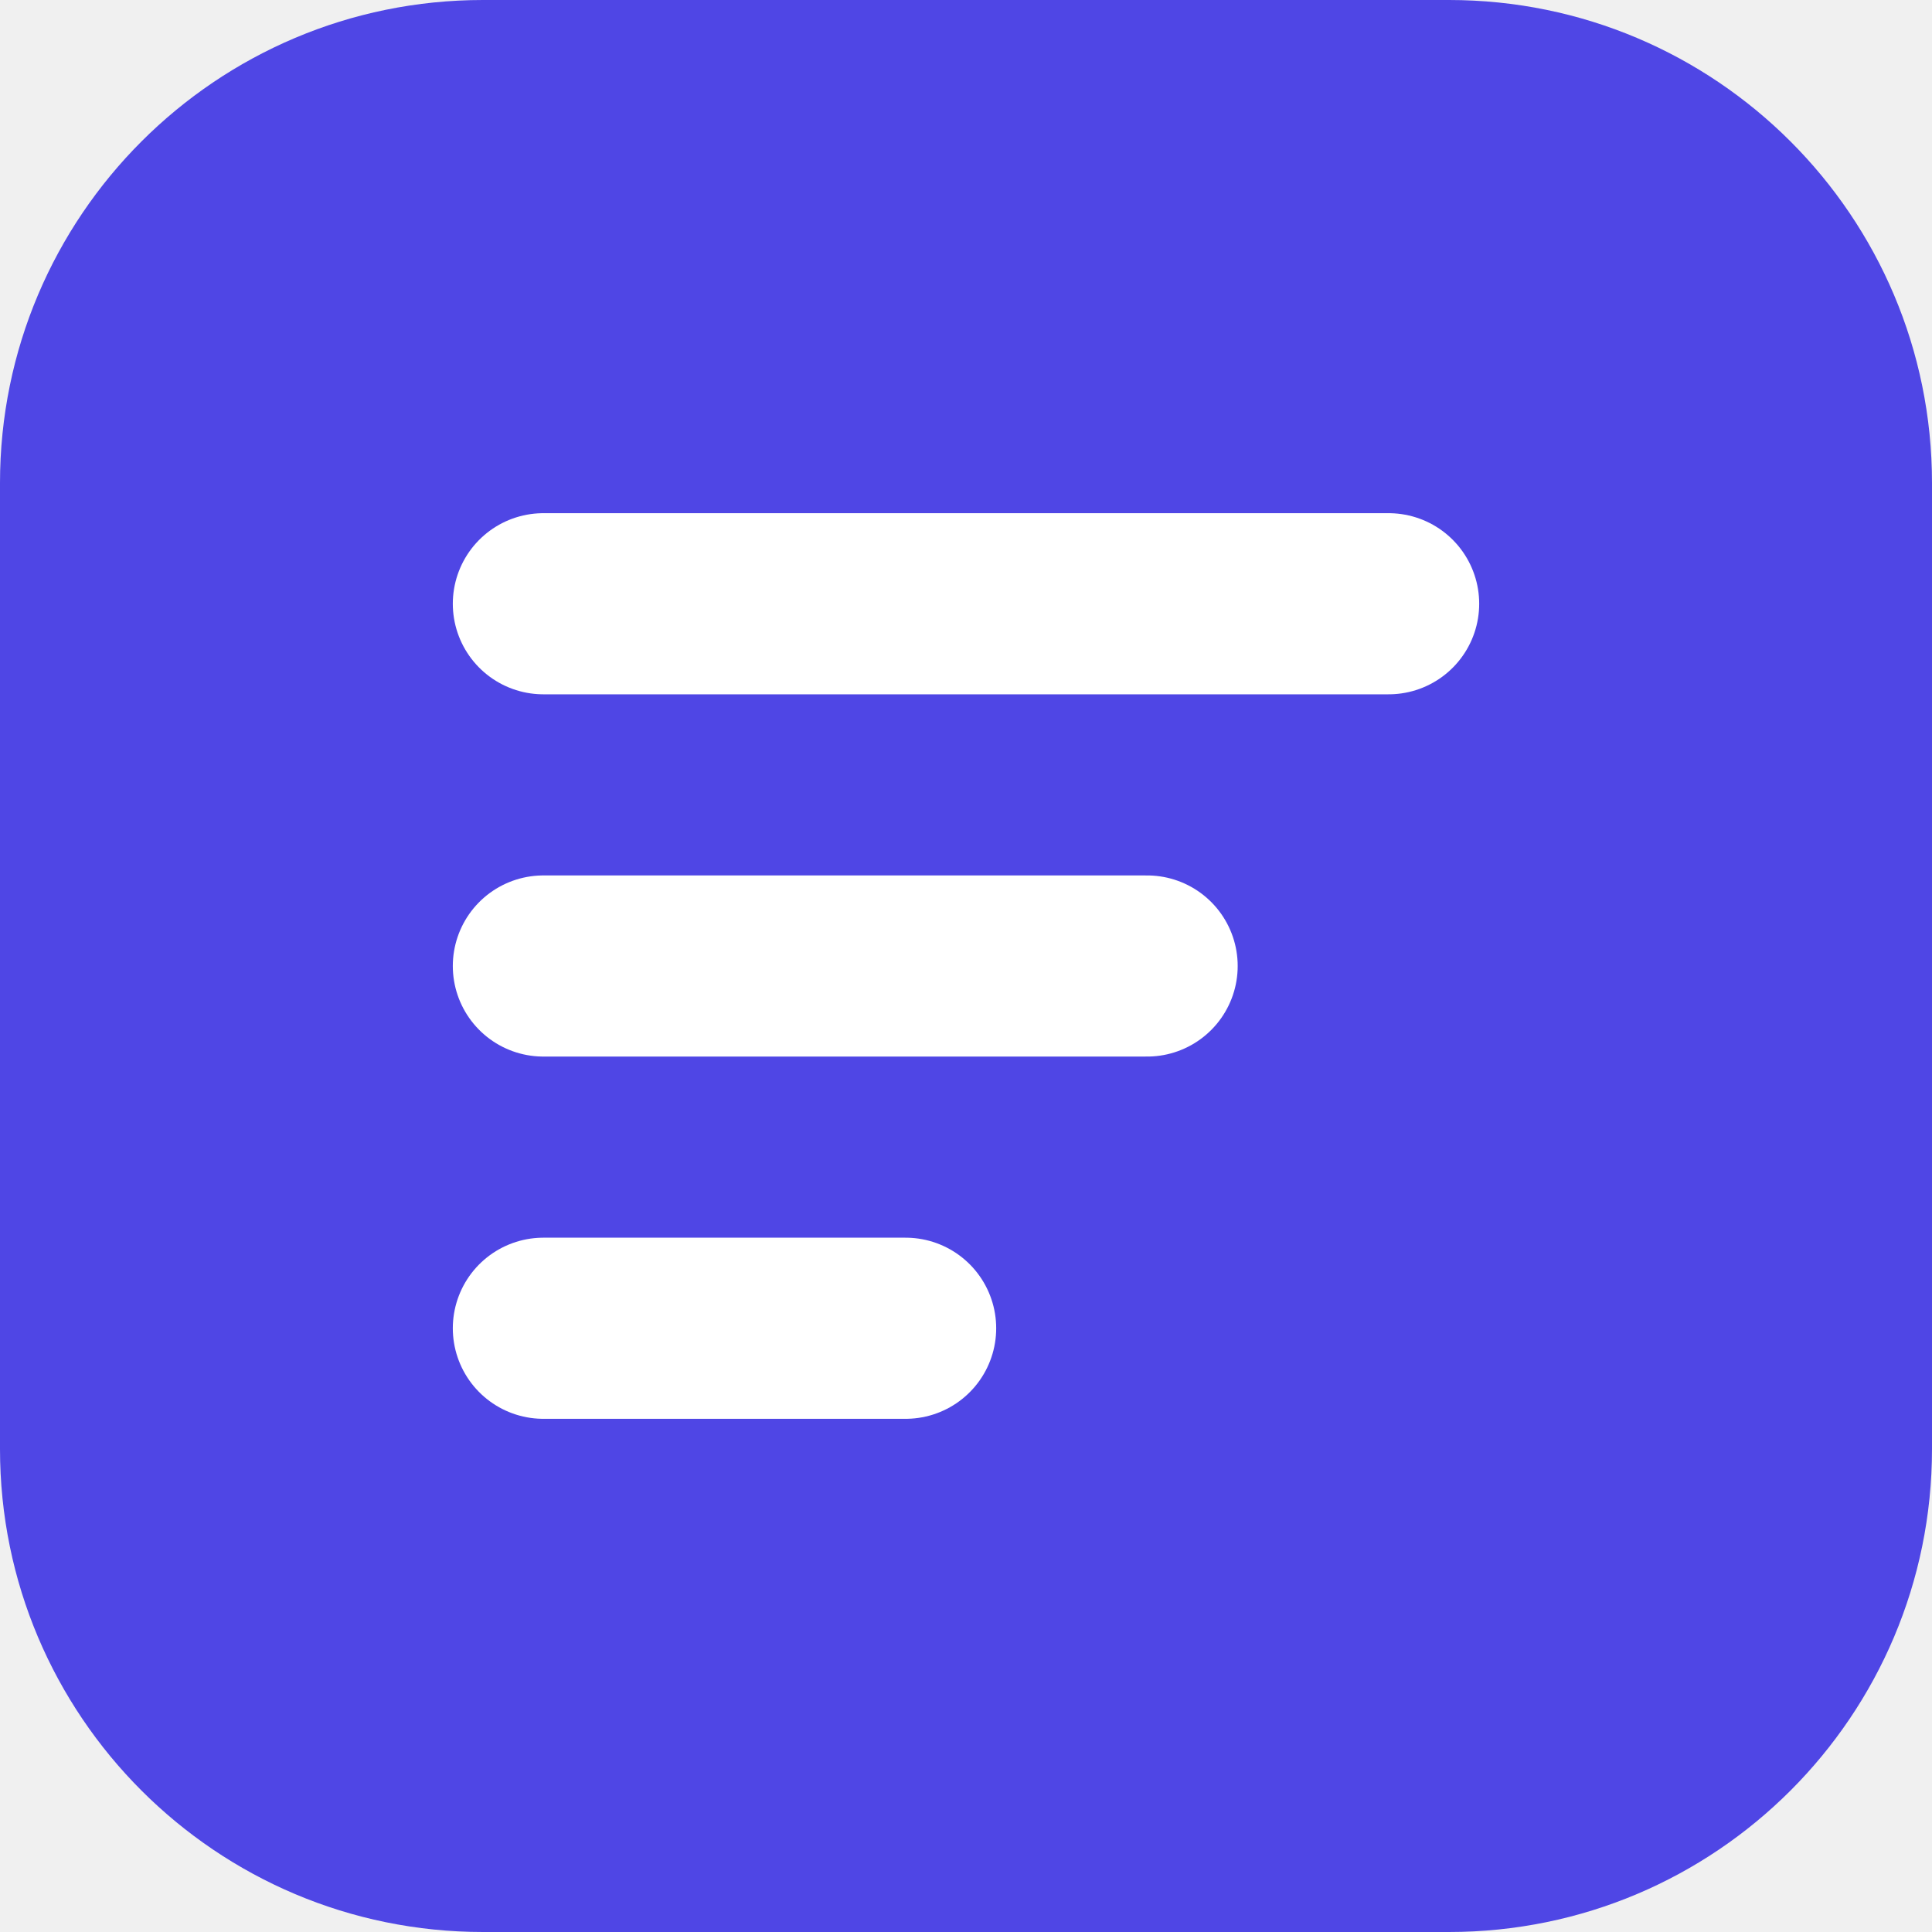
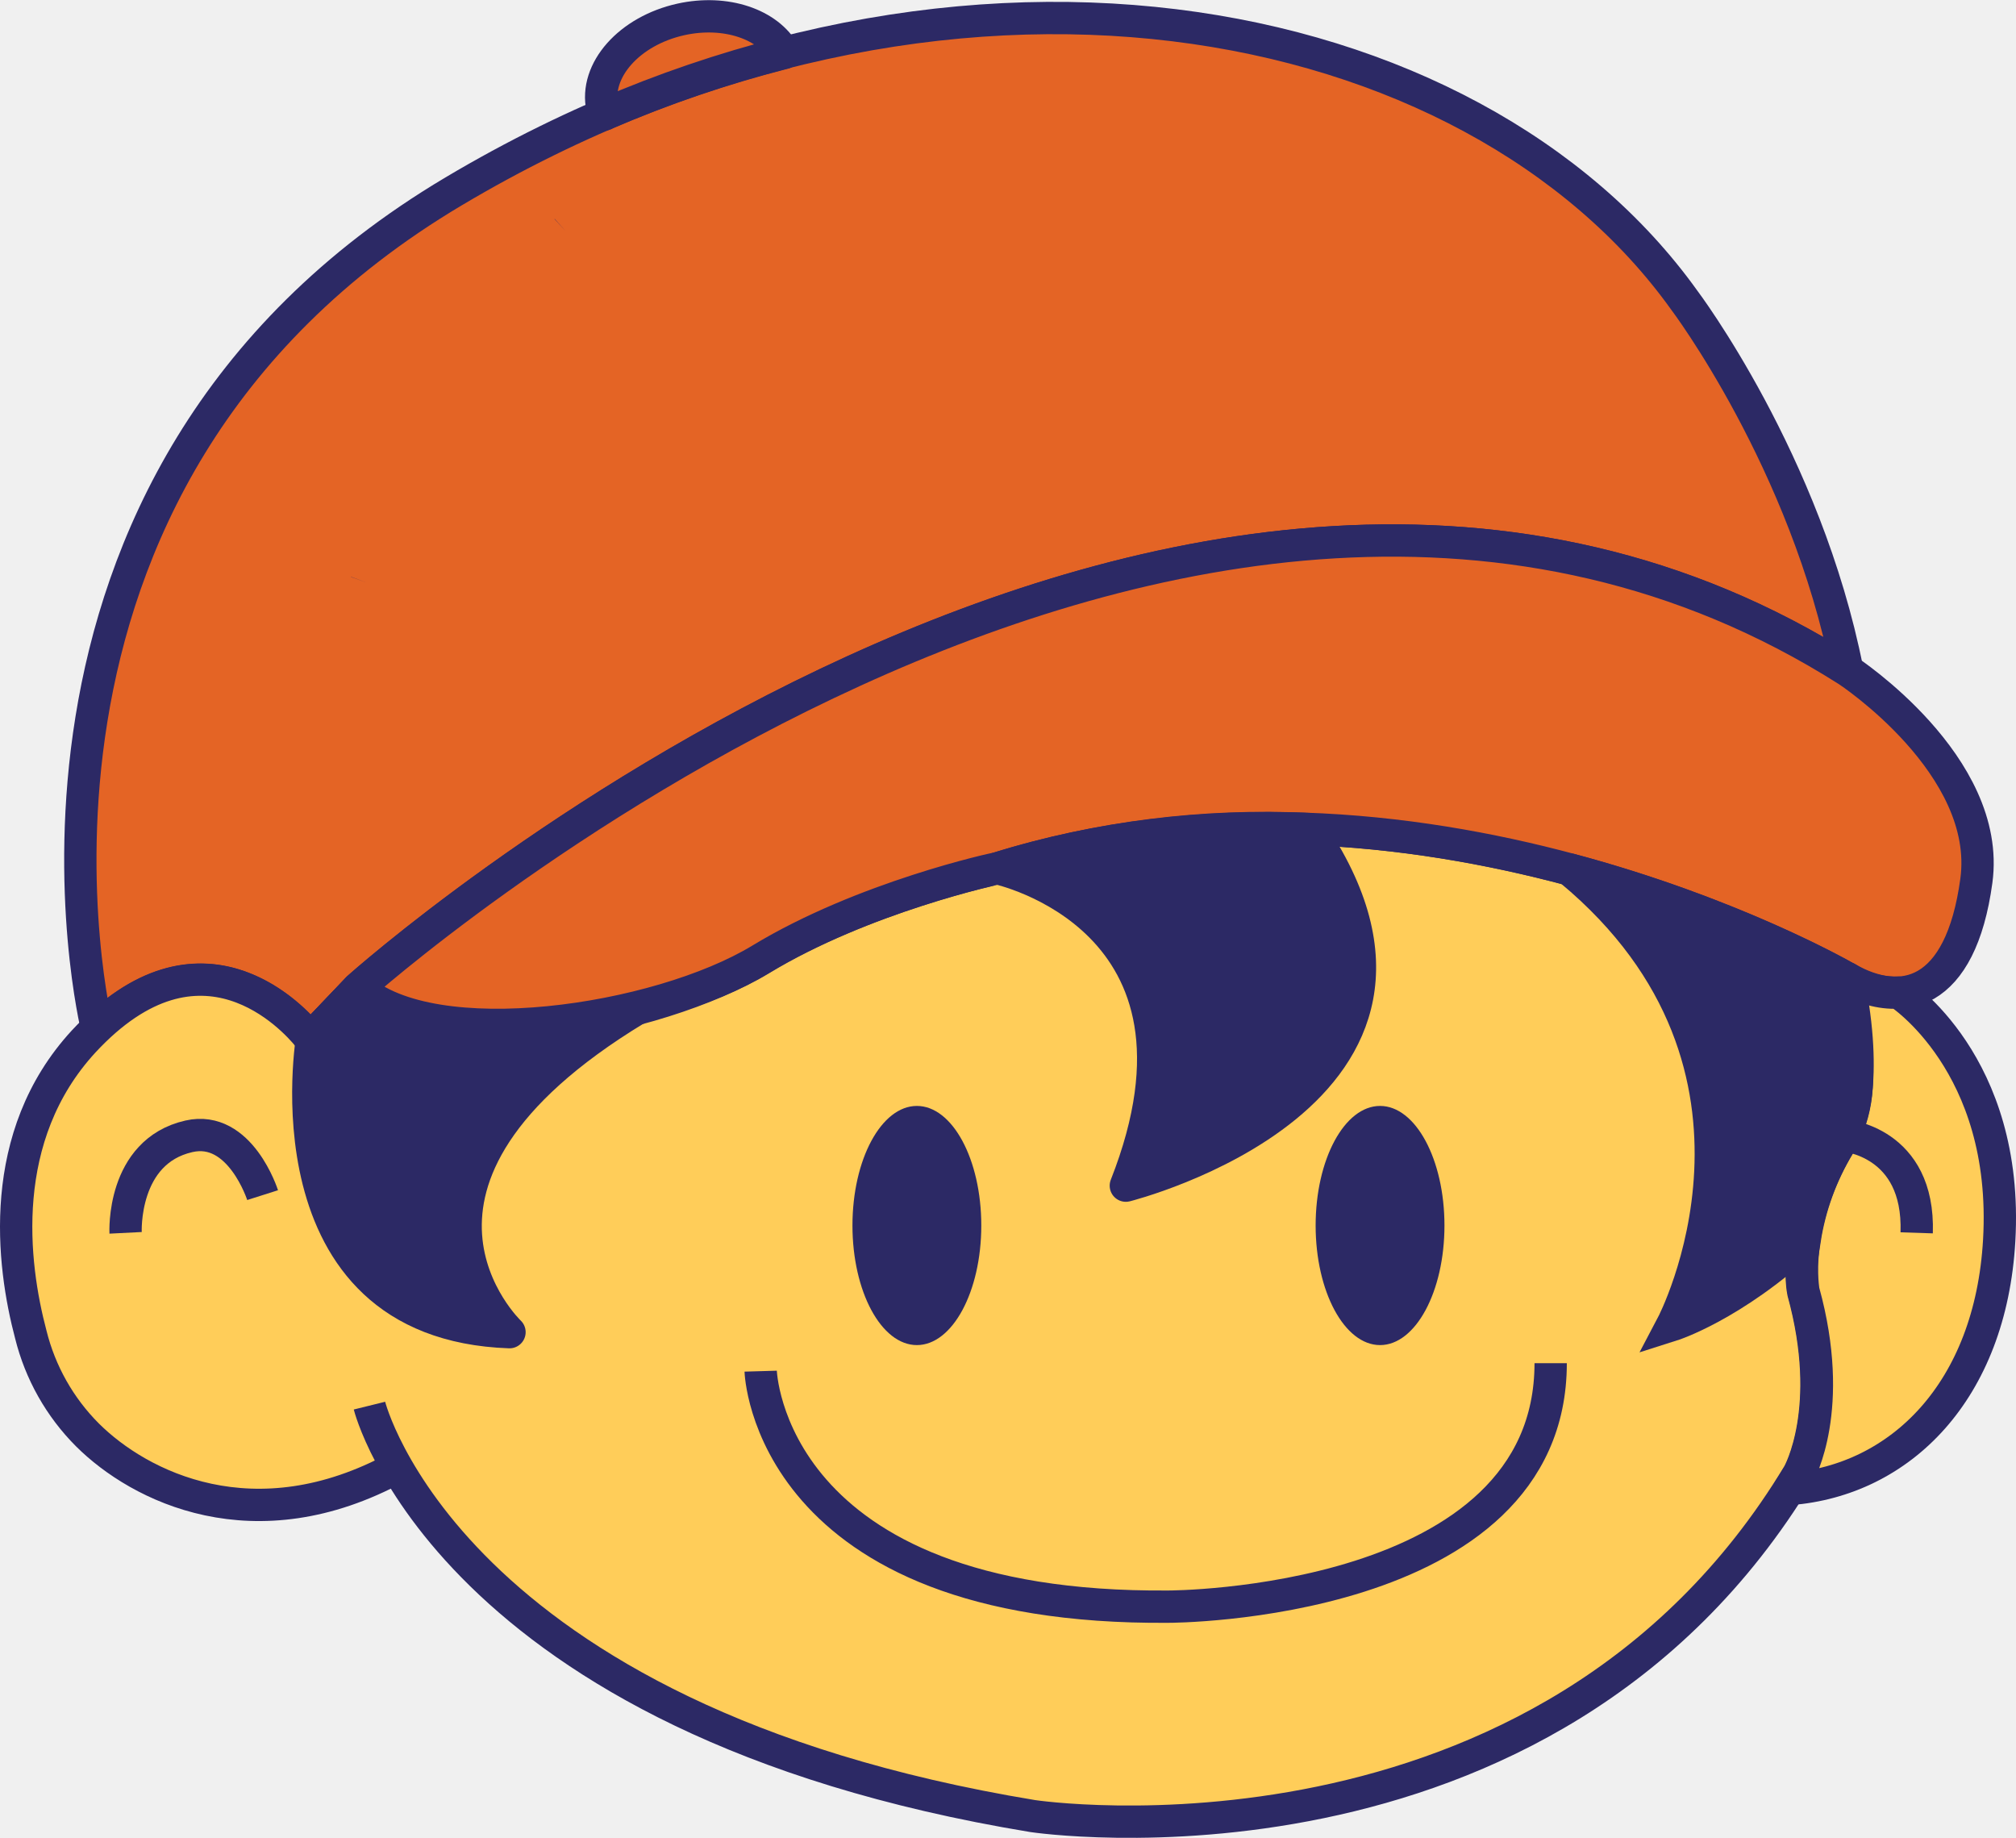
- <svg xmlns="http://www.w3.org/2000/svg" viewBox="0 0 32 32">
-   <rect width="32" height="32" rx="8" fill="#4f46e5" />
-   <path d="M9 10h14M9 16h10M9 22h6" stroke="#fff" stroke-width="3" stroke-linecap="round" />
+ <svg xmlns="http://www.w3.org/2000/svg" id="svg13" version="1.1" viewBox="0 0 93.58 85.29">
+   <style id="style1">.cls-3,.cls-5,.cls-6,.cls-8{stroke:#2c2965;stroke-width:1.5px}.cls-6{stroke-miterlimit:10}.cls-5,.cls-9{fill:#2c2965}.cls-3{fill:#e46425;stroke-linecap:round}.cls-3,.cls-5,.cls-8{stroke-linejoin:round}.cls-6,.cls-8{fill:none}.cls-8{stroke-dasharray:0 16}</style>
+   <path id="path1" d="m16.64 45.85-2.14 2.24c-.05.05-.14.05-.18 0-.62-.77-4.67-5.25-9.82-.37 0 0-6.2-25.31 16.56-38.84C43.9-4.7 68.36.22 78.18 13.93c0 0 5.65 7.47 7.57 17.19C54.9 11.55 16.63 45.85 16.63 45.85z" class="cls-3" />
+   <path id="path2" d="M28.07 5.3a56 56 0 0 1 8.33-2.84C35.67 1.13 33.7.44 31.61.9c-2.4.53-4.03 2.37-3.65 4.12q.04.15.11.29" class="cls-3" />
+   <path id="path3" fill="#ffcd59" stroke="#2c2965" stroke-miterlimit="10" stroke-width="1.5" d="M18.43 68.1c-6.62 3.6-11.96.9-14.37-1.5a10 10 0 0 1-2.63-4.66c-.87-3.28-1.6-9.2 2.45-13.6 5.45-5.88 9.78-1.04 10.43-.24q.09.09.18 0l2.05-2.15q.1-.07.17 0c3.14 3.49 13.82 1.47 18.58-1.42 4.78-2.9 10.93-4.21 11-4.23 19.36-6.04 38.38 4.5 39.42 5.1q.05.03.06.08c.44 2.19.48 3.83.4 4.97-.08.96-.36 1.9-.85 2.73-2.2 3.72-1.63 6.73-1.62 6.77 1.5 5.44-.2 8.43-.22 8.47-11.76 19.46-35.54 15.87-35.54 15.87-27.19-4.48-30.79-19.05-30.79-19.05" />
+   <path id="path4" d="M85.73 45.4c-1.04-.6-20.06-11.14-39.42-5.1q0 0 0 0c-.07 0-6.22 1.33-11 4.23s-15.23 4.44-18.67 1.32c0 0 38.26-34.3 69.12-14.73 0 0 6.71 4.39 5.98 9.76s-3.47 5.97-6 4.52" class="cls-3" />
+   <path id="path5" fill="#ffcd59" stroke="#2c2965" stroke-linejoin="round" stroke-width="1.5" d="M85.73 45.4c.44 2.19.53 3.9.45 5.05-.07.96-.35 1.9-.84 2.73-2.2 3.72-1.63 6.73-1.62 6.77 1.5 5.44-.2 8.43-.22 8.47l-.43.69c5.16-.4 9.33-4.55 9.73-11.54.47-8.22-4.67-11.5-4.67-11.5a4 4 0 0 1-2.4-.68z" />
+   <path id="path6" d="M60.78 38.48c8.42 12.3-8.52 16.55-8.52 16.55C57.16 42.6 46.3 40.3 46.3 40.3a42 42 0 0 1 14.47-1.82z" class="cls-5" />
+   <path id="path7" fill="#2c2965" stroke="#2c2965" stroke-miterlimit="10" stroke-width="1.5" d="M83.76 57.53c-3.33 3.08-6.14 3.97-6.14 3.97s6.3-11.95-4.72-21.1q-.02-.03.02-.03c7.7 2.06 12.8 5.02 12.86 5.06.5 2.39.5 4.14.38 5.3a6 6 0 0 1-.79 2.42 12 12 0 0 0-1.6 4.39z" />
+   <path id="path8" d="M29.53 46.84c-13.23 8.02-5.88 14.99-5.88 14.99-11.45-.4-9.15-13.74-9.15-13.74l2.05-2.15q.1-.07.17 0c2.2 2.43 7.85 2.24 12.8.89z" class="cls-5" />
+   <path id="path9" d="M5.83 57.22s-.19-3.77 2.94-4.48c2.38-.54 3.42 2.73 3.42 2.73" class="cls-6" />
+   <path id="path10" d="M35.31 63.64s.32 11.09 18.94 10.93c0 0 17.73 0 17.73-11.3" class="cls-6" />
+   <ellipse id="ellipse10" cx="42.56" cy="56.88" class="cls-9" rx="2.99" ry="5.55" />
+   <ellipse id="ellipse11" cx="64.06" cy="56.88" class="cls-9" rx="2.99" ry="5.55" />
+   <path id="path11" fill="none" stroke="#2c2965" stroke-linejoin="round" stroke-width="1.5" d="M85.6 52.7s3.51.26 3.37 4.52" />
+   <path id="path12" d="M26.25 10.72s-4.77 4.26-6.83 9.22" class="cls-8" />
+   <path id="path13" d="M17 27.03s-1.96 5.35-2.22 10.53" class="cls-8" />
</svg>
